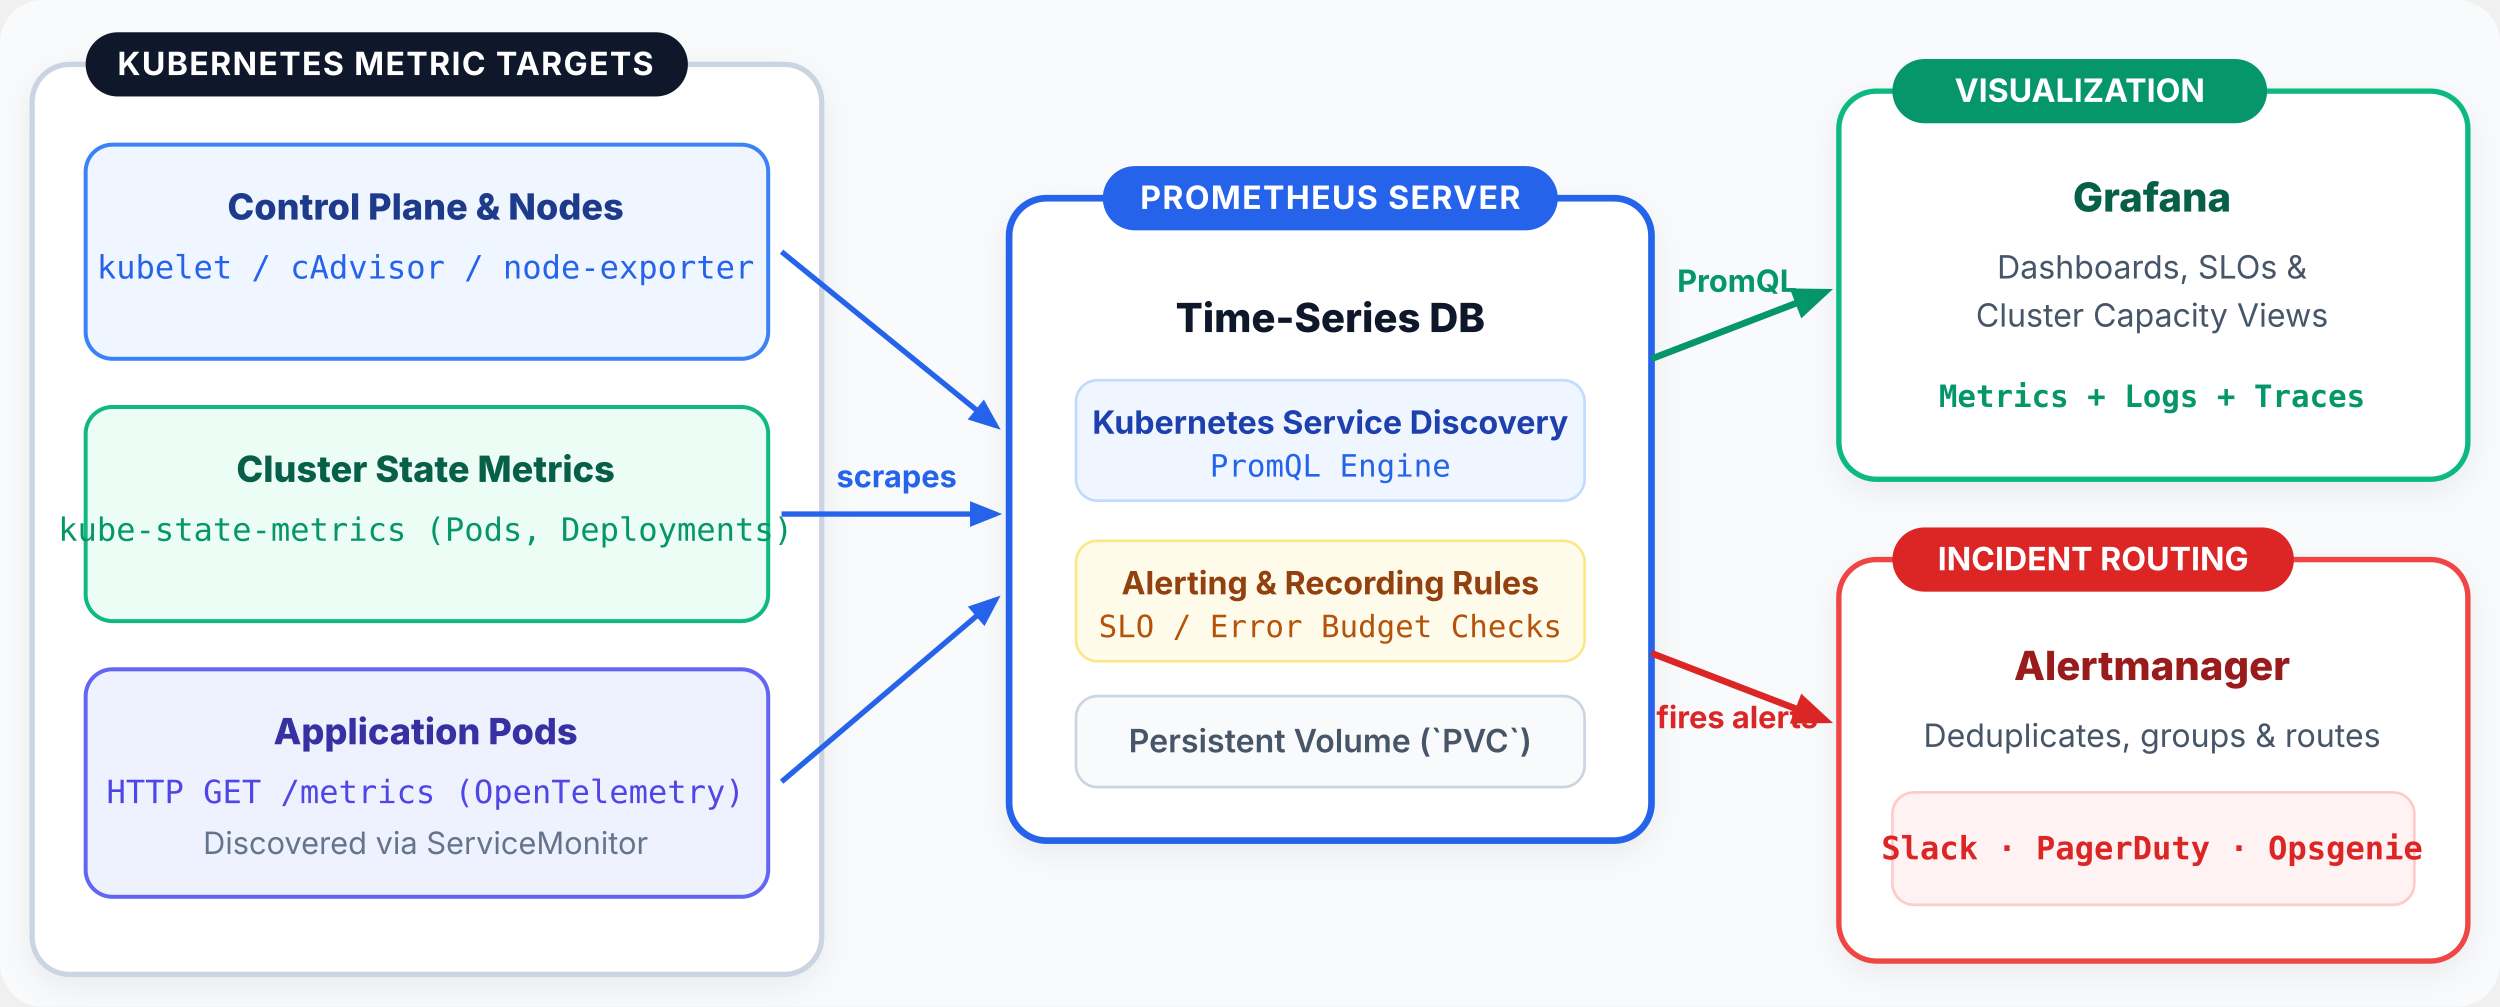
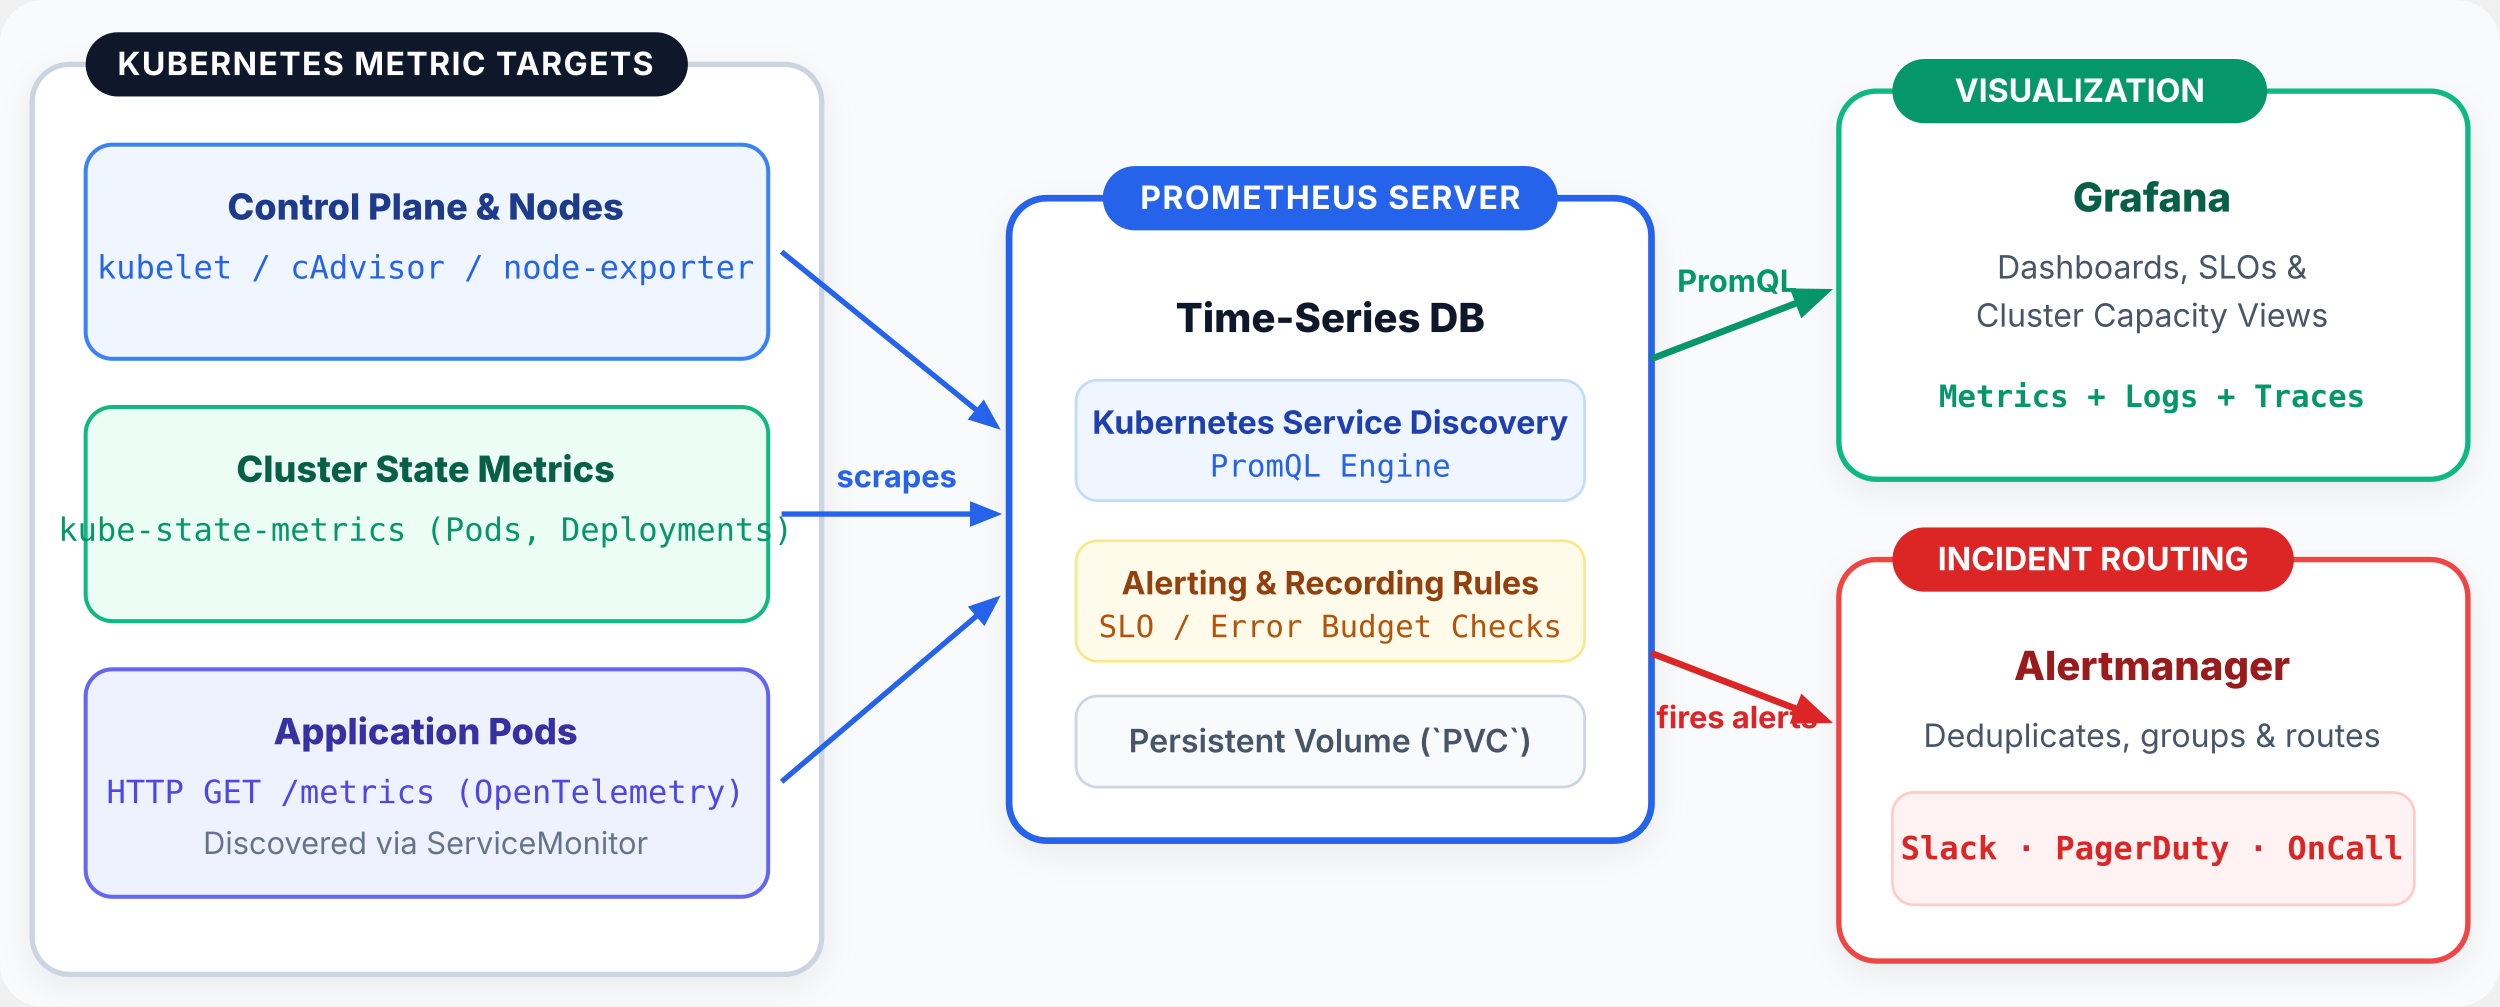
<svg xmlns="http://www.w3.org/2000/svg" viewBox="13 6 934 376" width="1120" height="451" font-family="'Inter', -apple-system, BlinkMacSystemFont, sans-serif">
  <defs>
    <filter id="shadow" x="-5%" y="-5%" width="110%" height="115%">
      <feDropShadow dx="0" dy="4" stdDeviation="6" flood-color="#0f172a" flood-opacity="0.06" />
    </filter>
    <marker id="arrowBlue" viewBox="0 0 10 10" refX="8" refY="5" markerWidth="6" markerHeight="6" orient="auto-start-reverse">
      <path d="M 0 1 L 10 5 L 0 9 z" fill="#2563eb" />
    </marker>
    <marker id="arrowGreen" viewBox="0 0 10 10" refX="8" refY="5" markerWidth="6" markerHeight="6" orient="auto-start-reverse">
      <path d="M 0 1 L 10 5 L 0 9 z" fill="#059669" />
    </marker>
    <marker id="arrowRed" viewBox="0 0 10 10" refX="8" refY="5" markerWidth="6" markerHeight="6" orient="auto-start-reverse">
      <path d="M 0 1 L 10 5 L 0 9 z" fill="#dc2626" />
    </marker>
  </defs>
  <rect x="13" y="6" width="934" height="376" rx="16" fill="#f8fafc" />
  <rect x="25" y="30" width="295" height="340" rx="14" fill="#ffffff" stroke="#cbd5e1" stroke-width="2" filter="url(#shadow)" />
  <rect x="45" y="18" width="225" height="24" rx="12" fill="#0f172a" />
  <text x="157" y="34" text-anchor="middle" font-size="12" font-weight="700" fill="#ffffff" letter-spacing="0.5">KUBERNETES METRIC TARGETS</text>
  <rect x="45" y="60" width="255" height="80" rx="10" fill="#eff6ff" stroke="#3b82f6" stroke-width="1.5" />
  <text x="172" y="88" text-anchor="middle" font-size="13.5" font-weight="800" fill="#1e3a8a">Control Plane &amp; Nodes</text>
  <text x="172" y="110" text-anchor="middle" font-family="'JetBrains Mono', monospace" font-size="12" fill="#2563eb">kubelet / cAdvisor / node-exporter</text>
  <rect x="45" y="158" width="255" height="80" rx="10" fill="#ecfdf5" stroke="#10b981" stroke-width="1.5" />
  <text x="172" y="186" text-anchor="middle" font-size="13.5" font-weight="800" fill="#065f46">Cluster State Metrics</text>
  <text x="172" y="208" text-anchor="middle" font-family="'JetBrains Mono', monospace" font-size="12" fill="#059669">kube-state-metrics (Pods, Deployments)</text>
  <rect x="45" y="256" width="255" height="85" rx="10" fill="#eef2ff" stroke="#6366f1" stroke-width="1.5" />
  <text x="172" y="284" text-anchor="middle" font-size="13.5" font-weight="800" fill="#3730a3">Application Pods</text>
  <text x="172" y="306" text-anchor="middle" font-family="'JetBrains Mono', monospace" font-size="12" fill="#4f46e5">HTTP GET /metrics (OpenTelemetry)</text>
  <text x="172" y="325" text-anchor="middle" font-size="11.5" fill="#64748b">Discovered via ServiceMonitor</text>
  <line x1="305" y1="100" x2="385" y2="165" stroke="#2563eb" stroke-width="2" marker-end="url(#arrowBlue)" />
  <line x1="305" y1="198" x2="385" y2="198" stroke="#2563eb" stroke-width="2" marker-end="url(#arrowBlue)" />
  <line x1="305" y1="298" x2="385" y2="230" stroke="#2563eb" stroke-width="2" marker-end="url(#arrowBlue)" />
  <text x="348" y="188" text-anchor="middle" font-size="11.5" font-weight="700" fill="#2563eb">scrapes</text>
  <rect x="390" y="80" width="240" height="240" rx="14" fill="#ffffff" stroke="#2563eb" stroke-width="2.5" filter="url(#shadow)" />
  <rect x="425" y="68" width="170" height="24" rx="12" fill="#2563eb" />
  <text x="510" y="84" text-anchor="middle" font-size="12" font-weight="700" fill="#ffffff" letter-spacing="0.5">PROMETHEUS SERVER</text>
  <text x="510" y="130" text-anchor="middle" font-size="15" font-weight="800" fill="#0f172a">Time-Series DB</text>
  <rect x="415" y="148" width="190" height="45" rx="8" fill="#eff6ff" stroke="#bfdbfe" />
  <text x="510" y="168" text-anchor="middle" font-size="12" font-weight="700" fill="#1e40af">Kubernetes Service Discovery</text>
  <text x="510" y="184" text-anchor="middle" font-family="'JetBrains Mono', monospace" font-size="11.5" fill="#2563eb">PromQL Engine</text>
  <rect x="415" y="208" width="190" height="45" rx="8" fill="#fffbeb" stroke="#fde68a" />
  <text x="510" y="228" text-anchor="middle" font-size="12" font-weight="700" fill="#92400e">Alerting &amp; Recording Rules</text>
  <text x="510" y="244" text-anchor="middle" font-family="'JetBrains Mono', monospace" font-size="11.5" fill="#b45309">SLO / Error Budget Checks</text>
  <rect x="415" y="266" width="190" height="34" rx="8" fill="#f8fafc" stroke="#cbd5e1" />
  <text x="510" y="287" text-anchor="middle" font-size="12" font-weight="600" fill="#475569">Persistent Volume (`PVC`)</text>
  <line x1="630" y1="140" x2="695" y2="115" stroke="#059669" stroke-width="2.5" marker-end="url(#arrowGreen)" />
  <text x="662" y="115" text-anchor="middle" font-size="11.5" font-weight="700" fill="#059669">PromQL</text>
  <line x1="630" y1="250" x2="695" y2="275" stroke="#dc2626" stroke-width="2.5" marker-end="url(#arrowRed)" />
  <text x="662" y="278" text-anchor="middle" font-size="11.5" font-weight="700" fill="#dc2626">fires alerts</text>
  <rect x="700" y="40" width="235" height="145" rx="14" fill="#ffffff" stroke="#10b981" stroke-width="2" filter="url(#shadow)" />
  <rect x="720" y="28" width="140" height="24" rx="12" fill="#059669" />
  <text x="790" y="44" text-anchor="middle" font-size="12" font-weight="700" fill="#ffffff">VISUALIZATION</text>
  <text x="817" y="85" text-anchor="middle" font-size="15" font-weight="800" fill="#065f46">Grafana</text>
  <text x="817" y="110" text-anchor="middle" font-size="12" fill="#475569">Dashboards, SLOs &amp;</text>
  <text x="817" y="128" text-anchor="middle" font-size="12" fill="#475569">Cluster Capacity Views</text>
  <text x="817" y="158" text-anchor="middle" font-family="'JetBrains Mono', monospace" font-size="11.5" font-weight="700" fill="#059669">Metrics + Logs + Traces</text>
  <rect x="700" y="215" width="235" height="150" rx="14" fill="#ffffff" stroke="#ef4444" stroke-width="2" filter="url(#shadow)" />
  <rect x="720" y="203" width="150" height="24" rx="12" fill="#dc2626" />
  <text x="795" y="219" text-anchor="middle" font-size="12" font-weight="700" fill="#ffffff">INCIDENT ROUTING</text>
  <text x="817" y="260" text-anchor="middle" font-size="15" font-weight="800" fill="#991b1b">Alertmanager</text>
  <text x="817" y="285" text-anchor="middle" font-size="12" fill="#475569">Deduplicates, groups &amp; routes</text>
  <rect x="720" y="302" width="195" height="42" rx="8" fill="#fef2f2" stroke="#fecaca" />
-   <text x="817" y="327" text-anchor="middle" font-family="'JetBrains Mono', monospace" font-size="12" font-weight="700" fill="#dc2626">Slack · PagerDuty · Opsgenie</text>
+   <text x="817" y="327" text-anchor="middle" font-family="'JetBrains Mono', monospace" font-size="12" font-weight="700" fill="#dc2626">Slack · PagerDuty · OnCall</text>
</svg>
